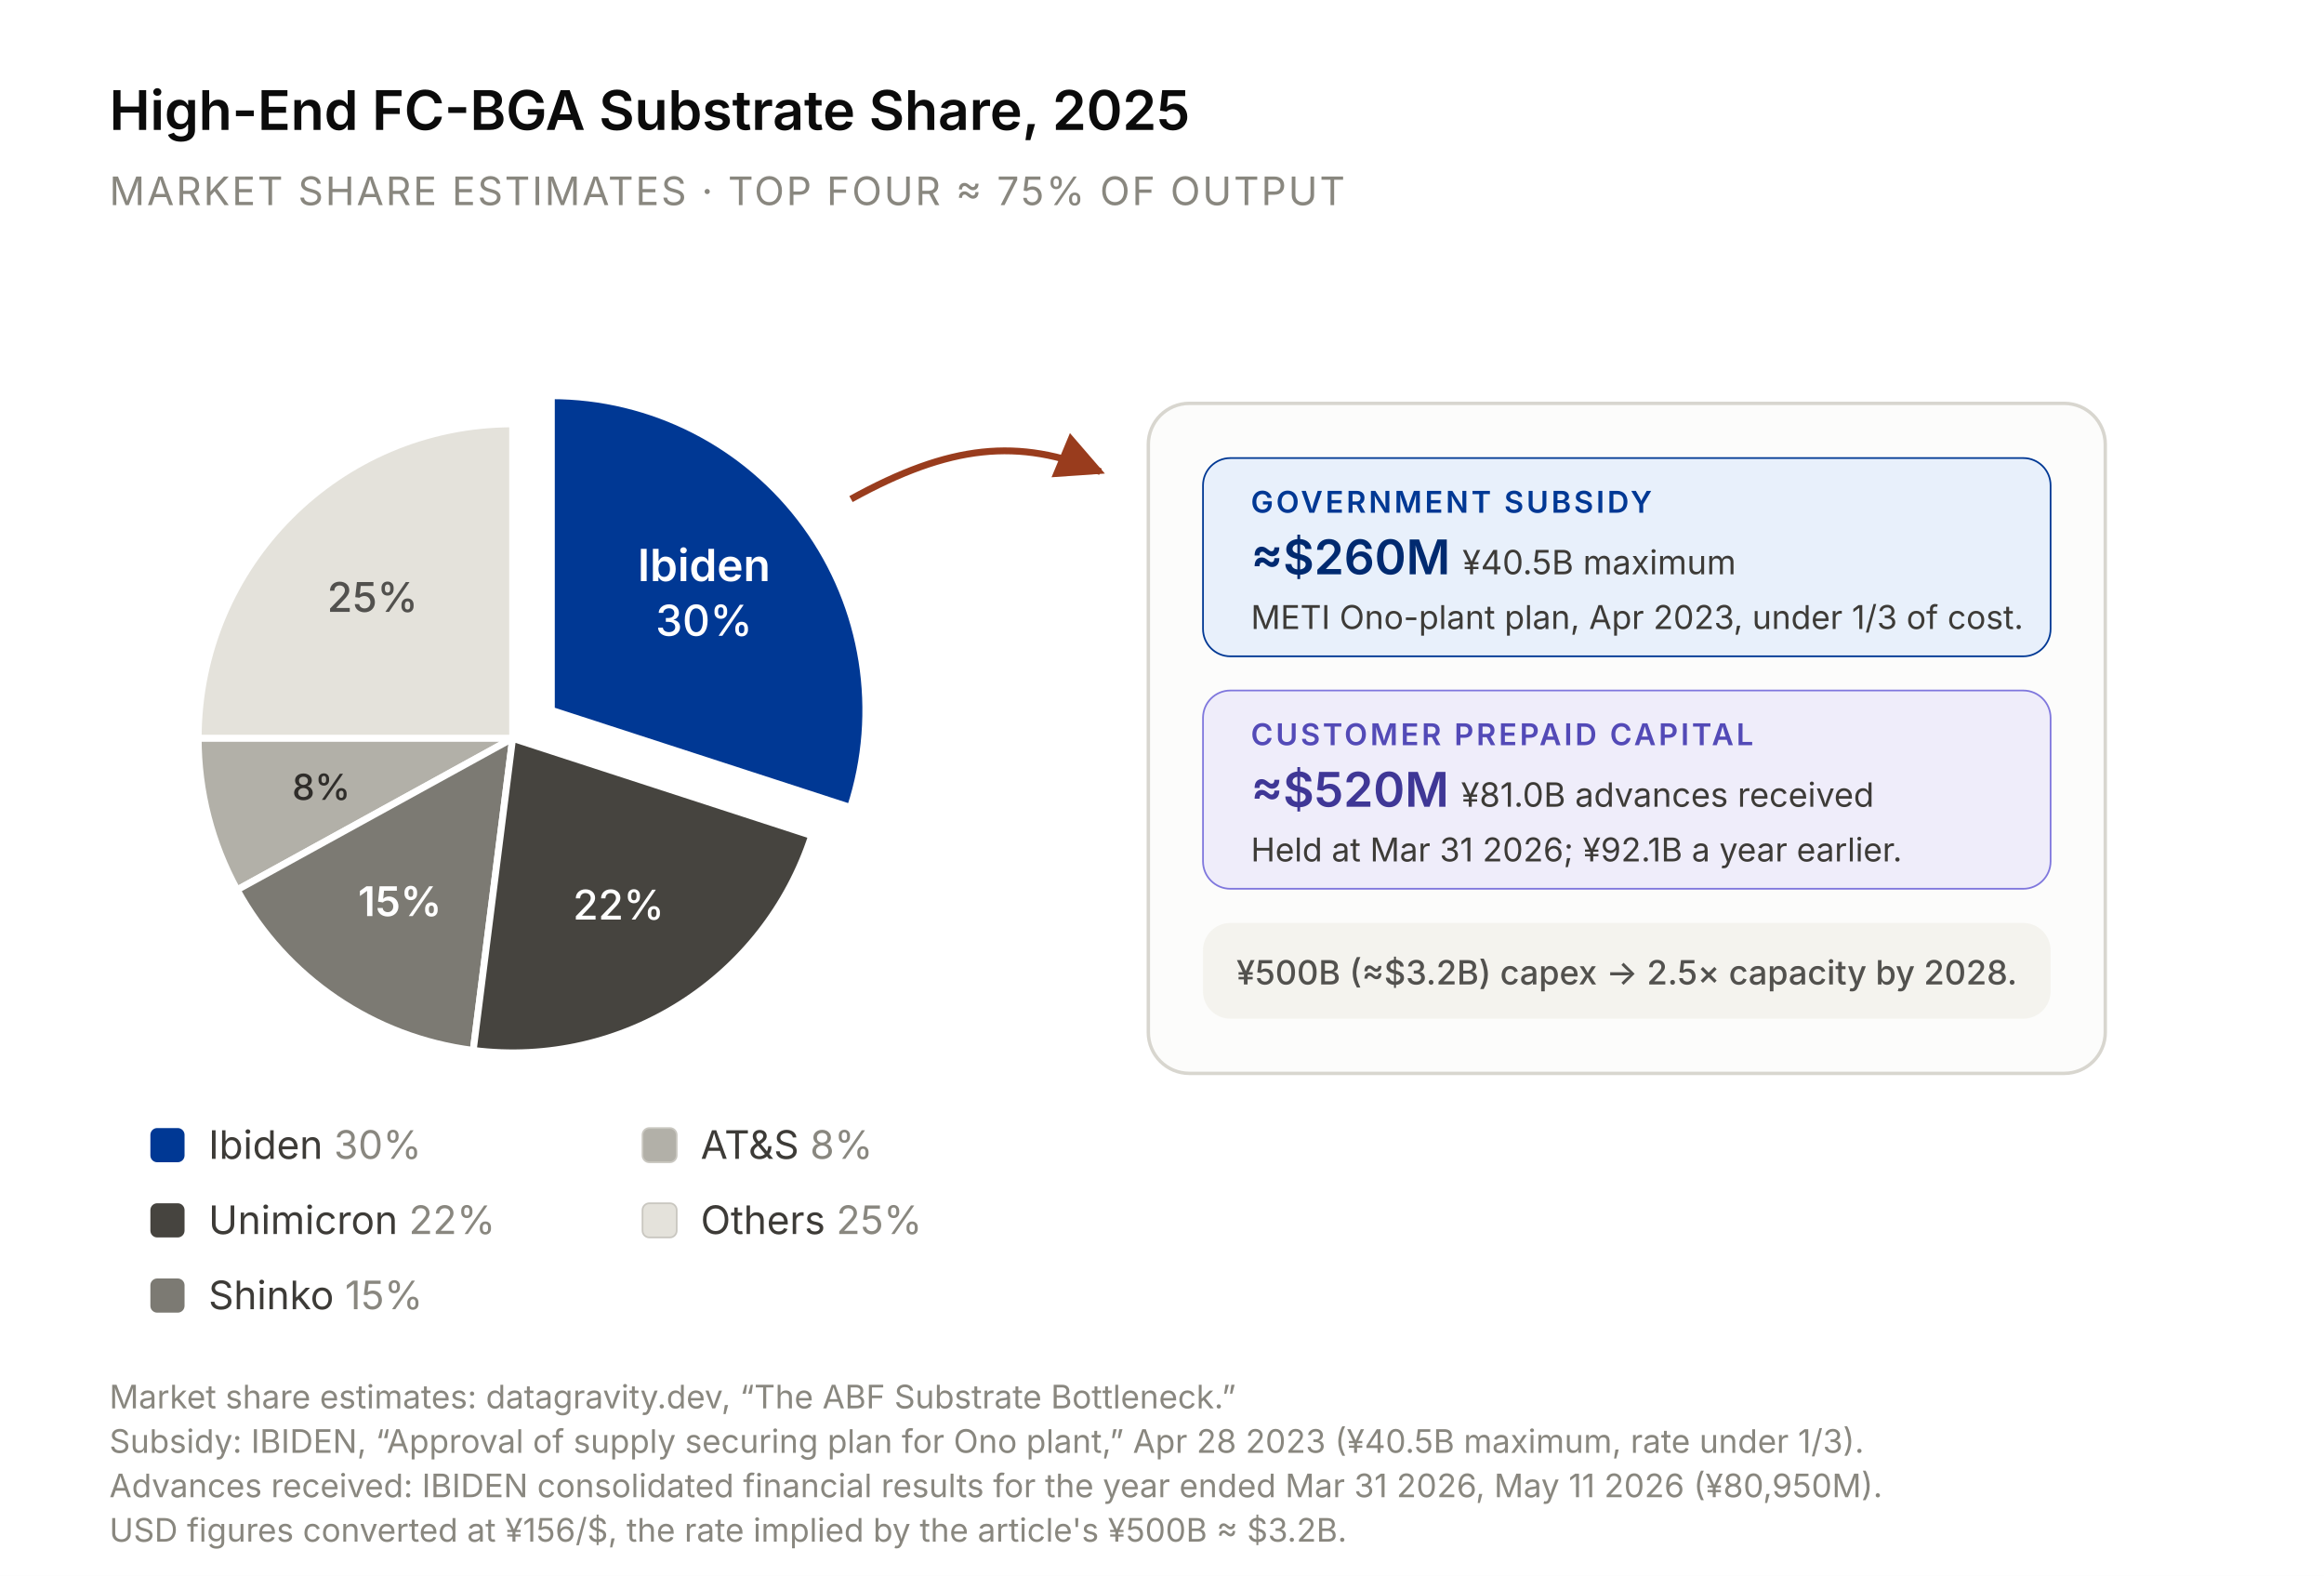
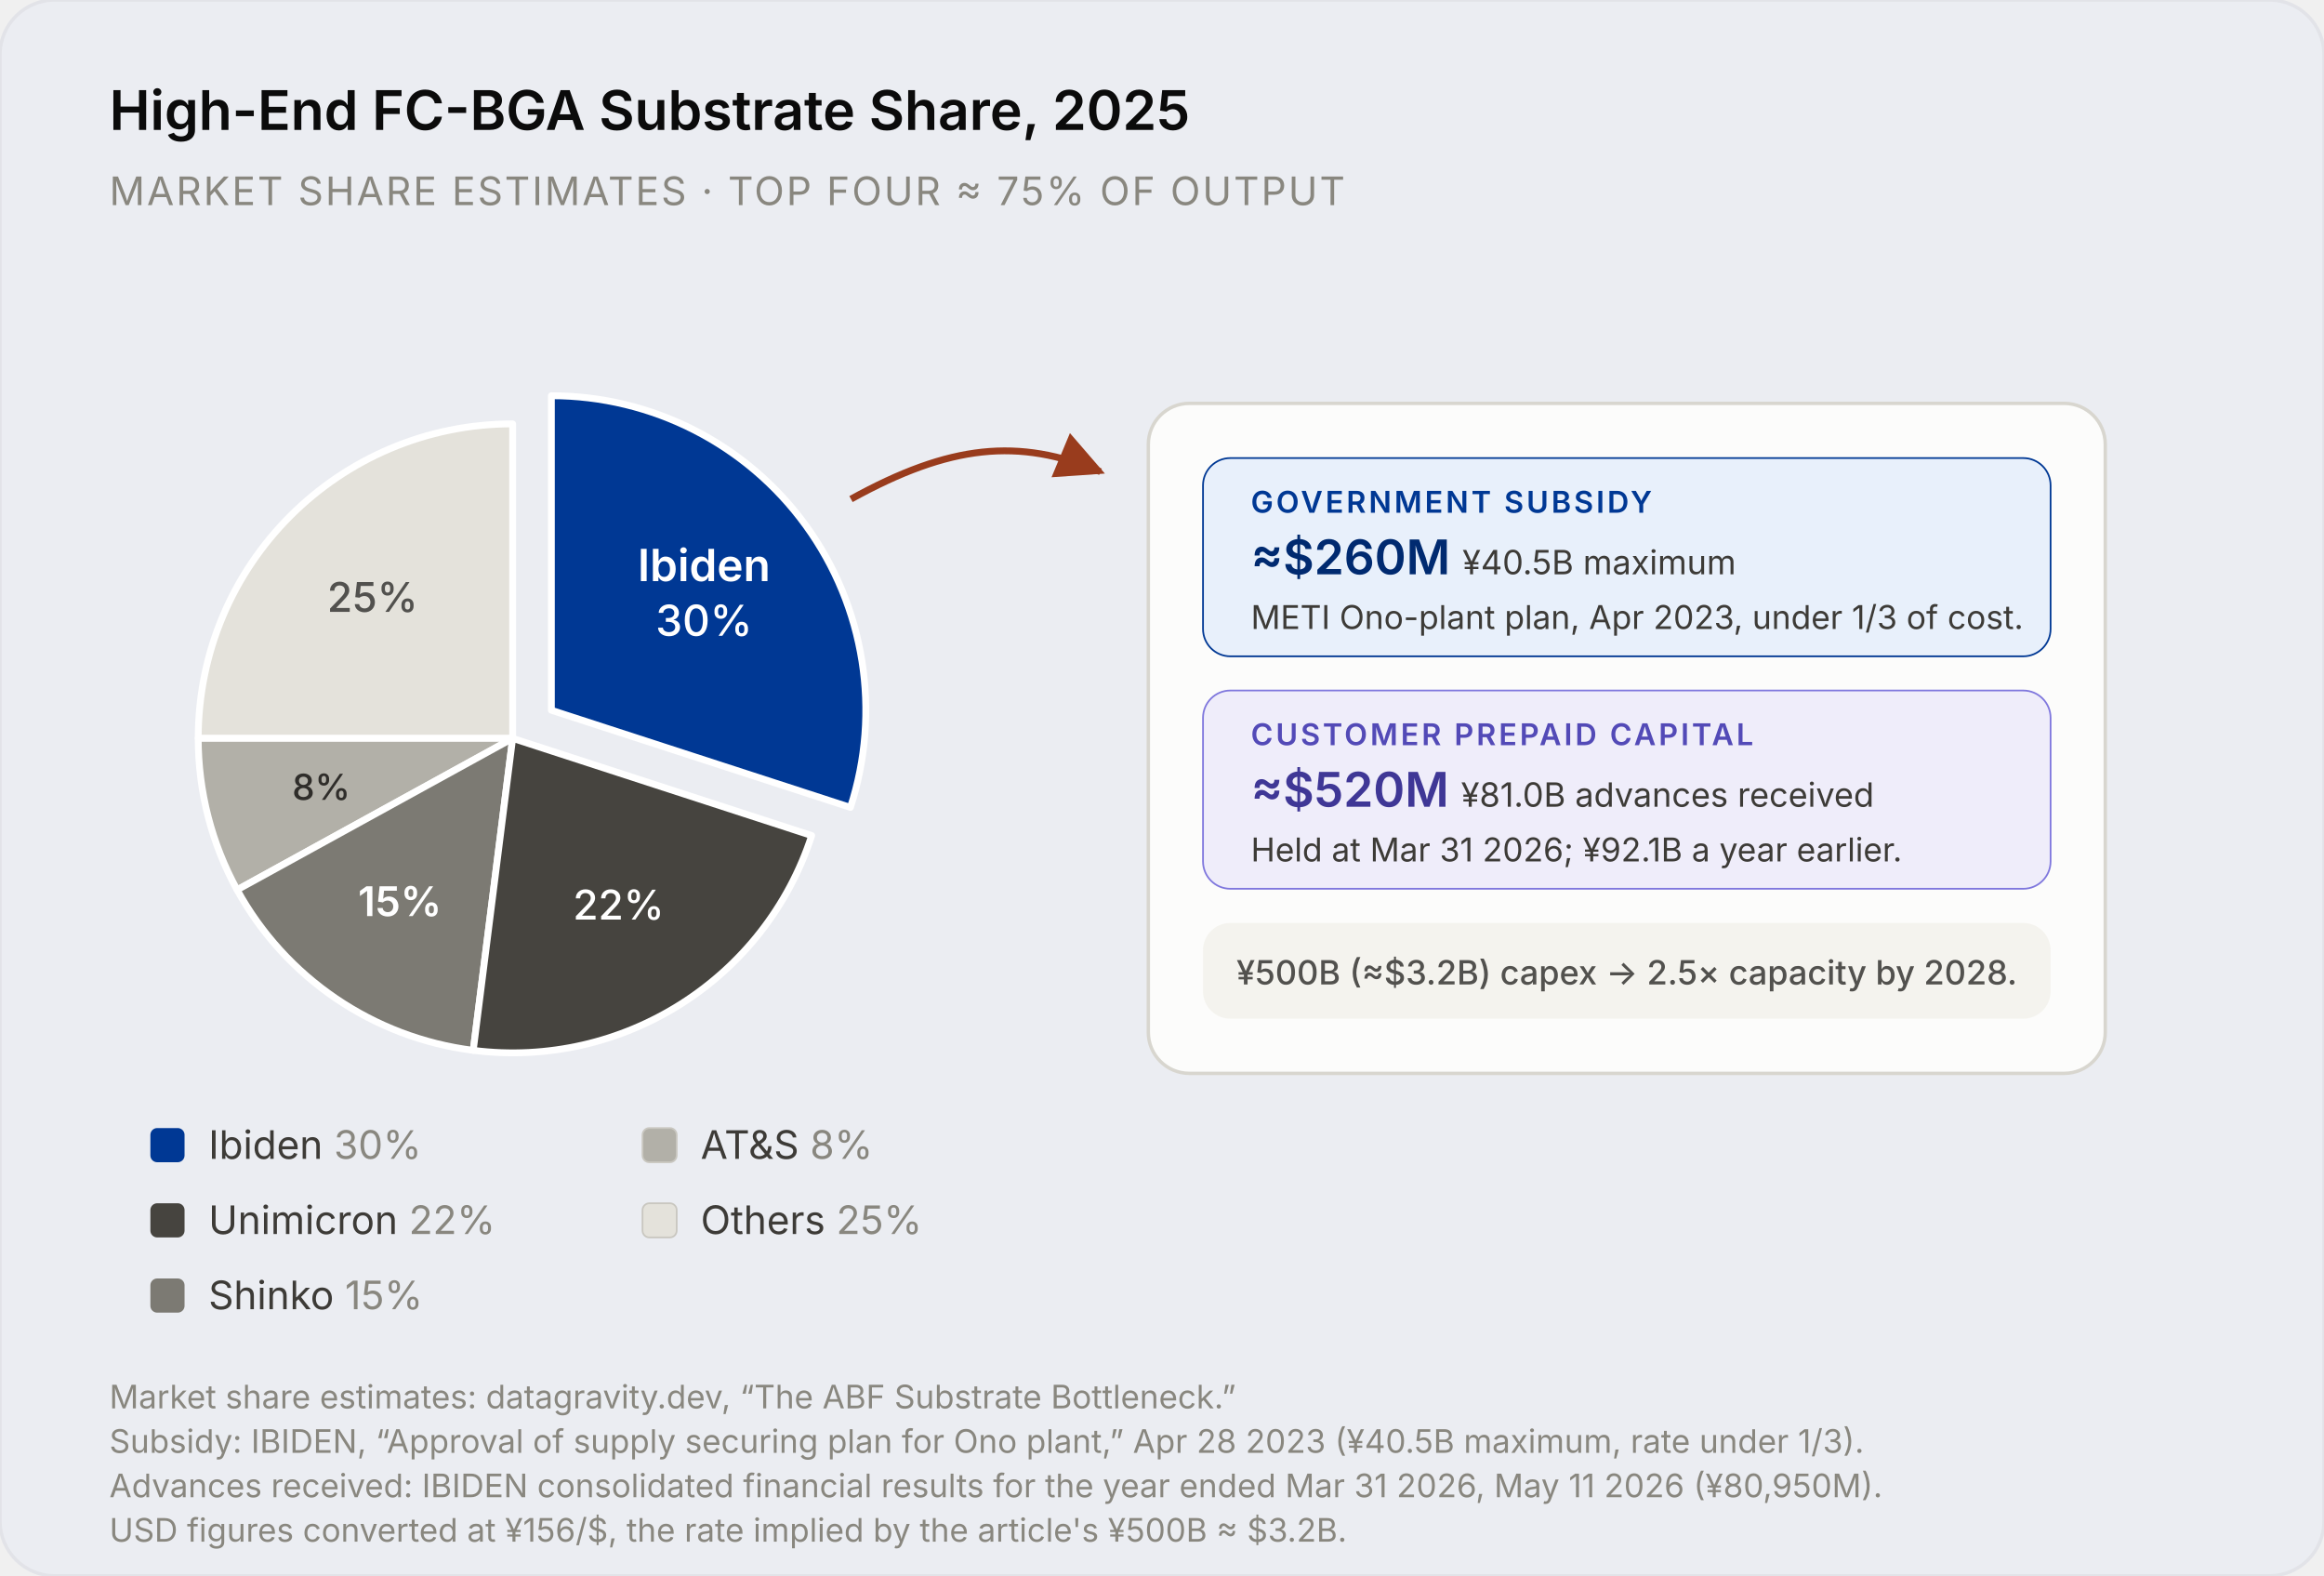
<svg xmlns="http://www.w3.org/2000/svg" width="100%" viewBox="0 0 680 461" role="img" font-family="&quot;Anthropic Sans&quot;, -apple-system, &quot;system-ui&quot;, &quot;Segoe UI&quot;, sans-serif">
  <defs>
    <marker id="arrowhead" viewBox="0 0 10 10" refX="9" refY="5" markerWidth="7" markerHeight="7" orient="auto-start-reverse">
      <path d="M0 0 L10 5 L0 10 z" fill="#993C1D" />
    </marker>
  </defs>
-   <rect x="0" y="0" width="680" height="461" fill="#ffffff" />
+   <rect x="0" y="0" width="680" height="461" rx="16" fill="#EBEDF2" stroke="#E2E3E8" stroke-width="1" />
  <text x="32" y="38" font-size="16" font-weight="600" fill="#0b0b0b">High-End FC-BGA Substrate Share, 2025</text>
  <text x="32" y="60" font-size="11.5" font-weight="400" fill="#89877f" letter-spacing="0.6">MARKET SHARE ESTIMATES  ·  TOP FOUR ≈ 75% OF OUTPUT</text>
  <g transform="translate(0,-30)">
    <g stroke="#ffffff" stroke-width="2" stroke-linejoin="round">
      <path d="M150 246 L58 246 A92 92 0 0 1 150 154 Z" fill="#e4e2db" />
      <path d="M150 246 L69.38 290.32 A92 92 0 0 1 58 246 Z" fill="#b2b0a8" />
      <path d="M150 246 L138.47 337.27 A92 92 0 0 1 69.38 290.32 Z" fill="#7c7a73" />
      <path d="M150 246 L237.5 274.43 A92 92 0 0 1 138.47 337.27 Z" fill="#46443f" />
      <path d="M161.33 237.77 L161.33 145.77 A92 92 0 0 1 248.83 266.2 Z" fill="#003894" />
    </g>
    <text x="206" y="200" text-anchor="middle" font-size="13" font-weight="600" fill="#ffffff">Ibiden</text>
    <text x="206" y="216" text-anchor="middle" font-size="12.5" font-weight="500" fill="#ffffff">30%</text>
    <text x="181" y="299" text-anchor="middle" font-size="12" font-weight="500" fill="#ffffff">22%</text>
    <text x="117" y="298" text-anchor="middle" font-size="12" font-weight="600" fill="#ffffff">15%</text>
    <text x="94" y="264" text-anchor="middle" font-size="10.5" font-weight="500" fill="#2f2d2a">8%</text>
    <text x="109" y="209" text-anchor="middle" font-size="12" font-weight="500" fill="#52514e">25%</text>
    <g font-size="11.5" fill="#3d3b37">
      <rect x="44" y="360" width="10" height="10" rx="2" fill="#003894" />
      <text x="61" y="369">Ibiden <tspan fill="#89877f">30%</tspan>
      </text>
      <rect x="44" y="382" width="10" height="10" rx="2" fill="#46443f" />
      <text x="61" y="391">Unimicron <tspan fill="#89877f">22%</tspan>
      </text>
      <rect x="44" y="404" width="10" height="10" rx="2" fill="#7c7a73" />
      <text x="61" y="413">Shinko <tspan fill="#89877f">15%</tspan>
      </text>
      <rect x="188" y="360" width="10" height="10" rx="2" fill="#b2b0a8" stroke="#c9c7c0" stroke-width="0.5" />
      <text x="205" y="369">AT&amp;S <tspan fill="#89877f">8%</tspan>
      </text>
      <rect x="188" y="382" width="10" height="10" rx="2" fill="#e4e2db" stroke="#c9c7c0" stroke-width="0.5" />
      <text x="205" y="391">Others <tspan fill="#89877f">25%</tspan>
      </text>
    </g>
  </g>
  <path d="M249 146 C 278 130, 298 128, 322 138" fill="none" stroke="#993C1D" stroke-width="2" marker-end="url(#arrowhead)" />
  <rect x="336" y="118" width="280" height="196" rx="12" fill="#fcfcfb" stroke="#d8d6cf" stroke-width="1" />
  <rect x="352" y="134" width="248" height="58" rx="8" fill="#e8f0fb" stroke="#003894" stroke-width="0.5" />
  <text x="366" y="150" font-size="8.8" font-weight="600" fill="#003894" letter-spacing="0.8">GOVERNMENT SUBSIDY</text>
  <text x="366" y="168" font-size="14" font-weight="600" fill="#002a70">≈$260M <tspan font-size="9.8" font-weight="400" fill="#3d3b37">¥40.5B maximum</tspan>
  </text>
  <text x="366" y="184" font-size="9.6" fill="#3d3b37">METI Ono-plant plan, Apr 2023, under 1/3 of cost.</text>
  <rect x="352" y="202" width="248" height="58" rx="8" fill="rgb(239,237,250)" stroke="#7F77DD" stroke-width="0.5" />
  <text x="366" y="218" font-size="8.8" font-weight="600" fill="rgb(83,74,183)" letter-spacing="0.8">CUSTOMER PREPAID CAPITAL</text>
  <text x="366" y="236" font-size="14" font-weight="600" fill="rgb(63,55,150)">≈$520M <tspan font-size="9.8" font-weight="400" fill="#3d3b37">¥81.0B advances received</tspan>
  </text>
  <text x="366" y="252" font-size="9.6" fill="#3d3b37">Held at Mar 31 2026; ¥92.1B a year earlier.</text>
  <rect x="352" y="270" width="248" height="28" rx="8" fill="#f4f3ee" />
  <text x="476" y="288" text-anchor="middle" font-size="9.8" font-weight="500" fill="#52514e">¥500B (≈$3.2B) capex → 2.5× capacity by 2028.</text>
  <g font-size="9.5" fill="#89877f">
    <text x="32" y="412">Market share estimates: datagravity.dev, “The ABF Substrate Bottleneck.”</text>
    <text x="32" y="425">Subsidy: IBIDEN, “Approval of supply securing plan for Ono plant,” Apr 28 2023 (¥40.5B maximum, rate under 1/3).</text>
    <text x="32" y="438">Advances received: IBIDEN consolidated financial results for the year ended Mar 31 2026, May 11 2026 (¥80,950M).</text>
    <text x="32" y="451">USD figures converted at ¥156/$, the rate implied by the article's ¥500B ≈ $3.2B.</text>
  </g>
</svg>
